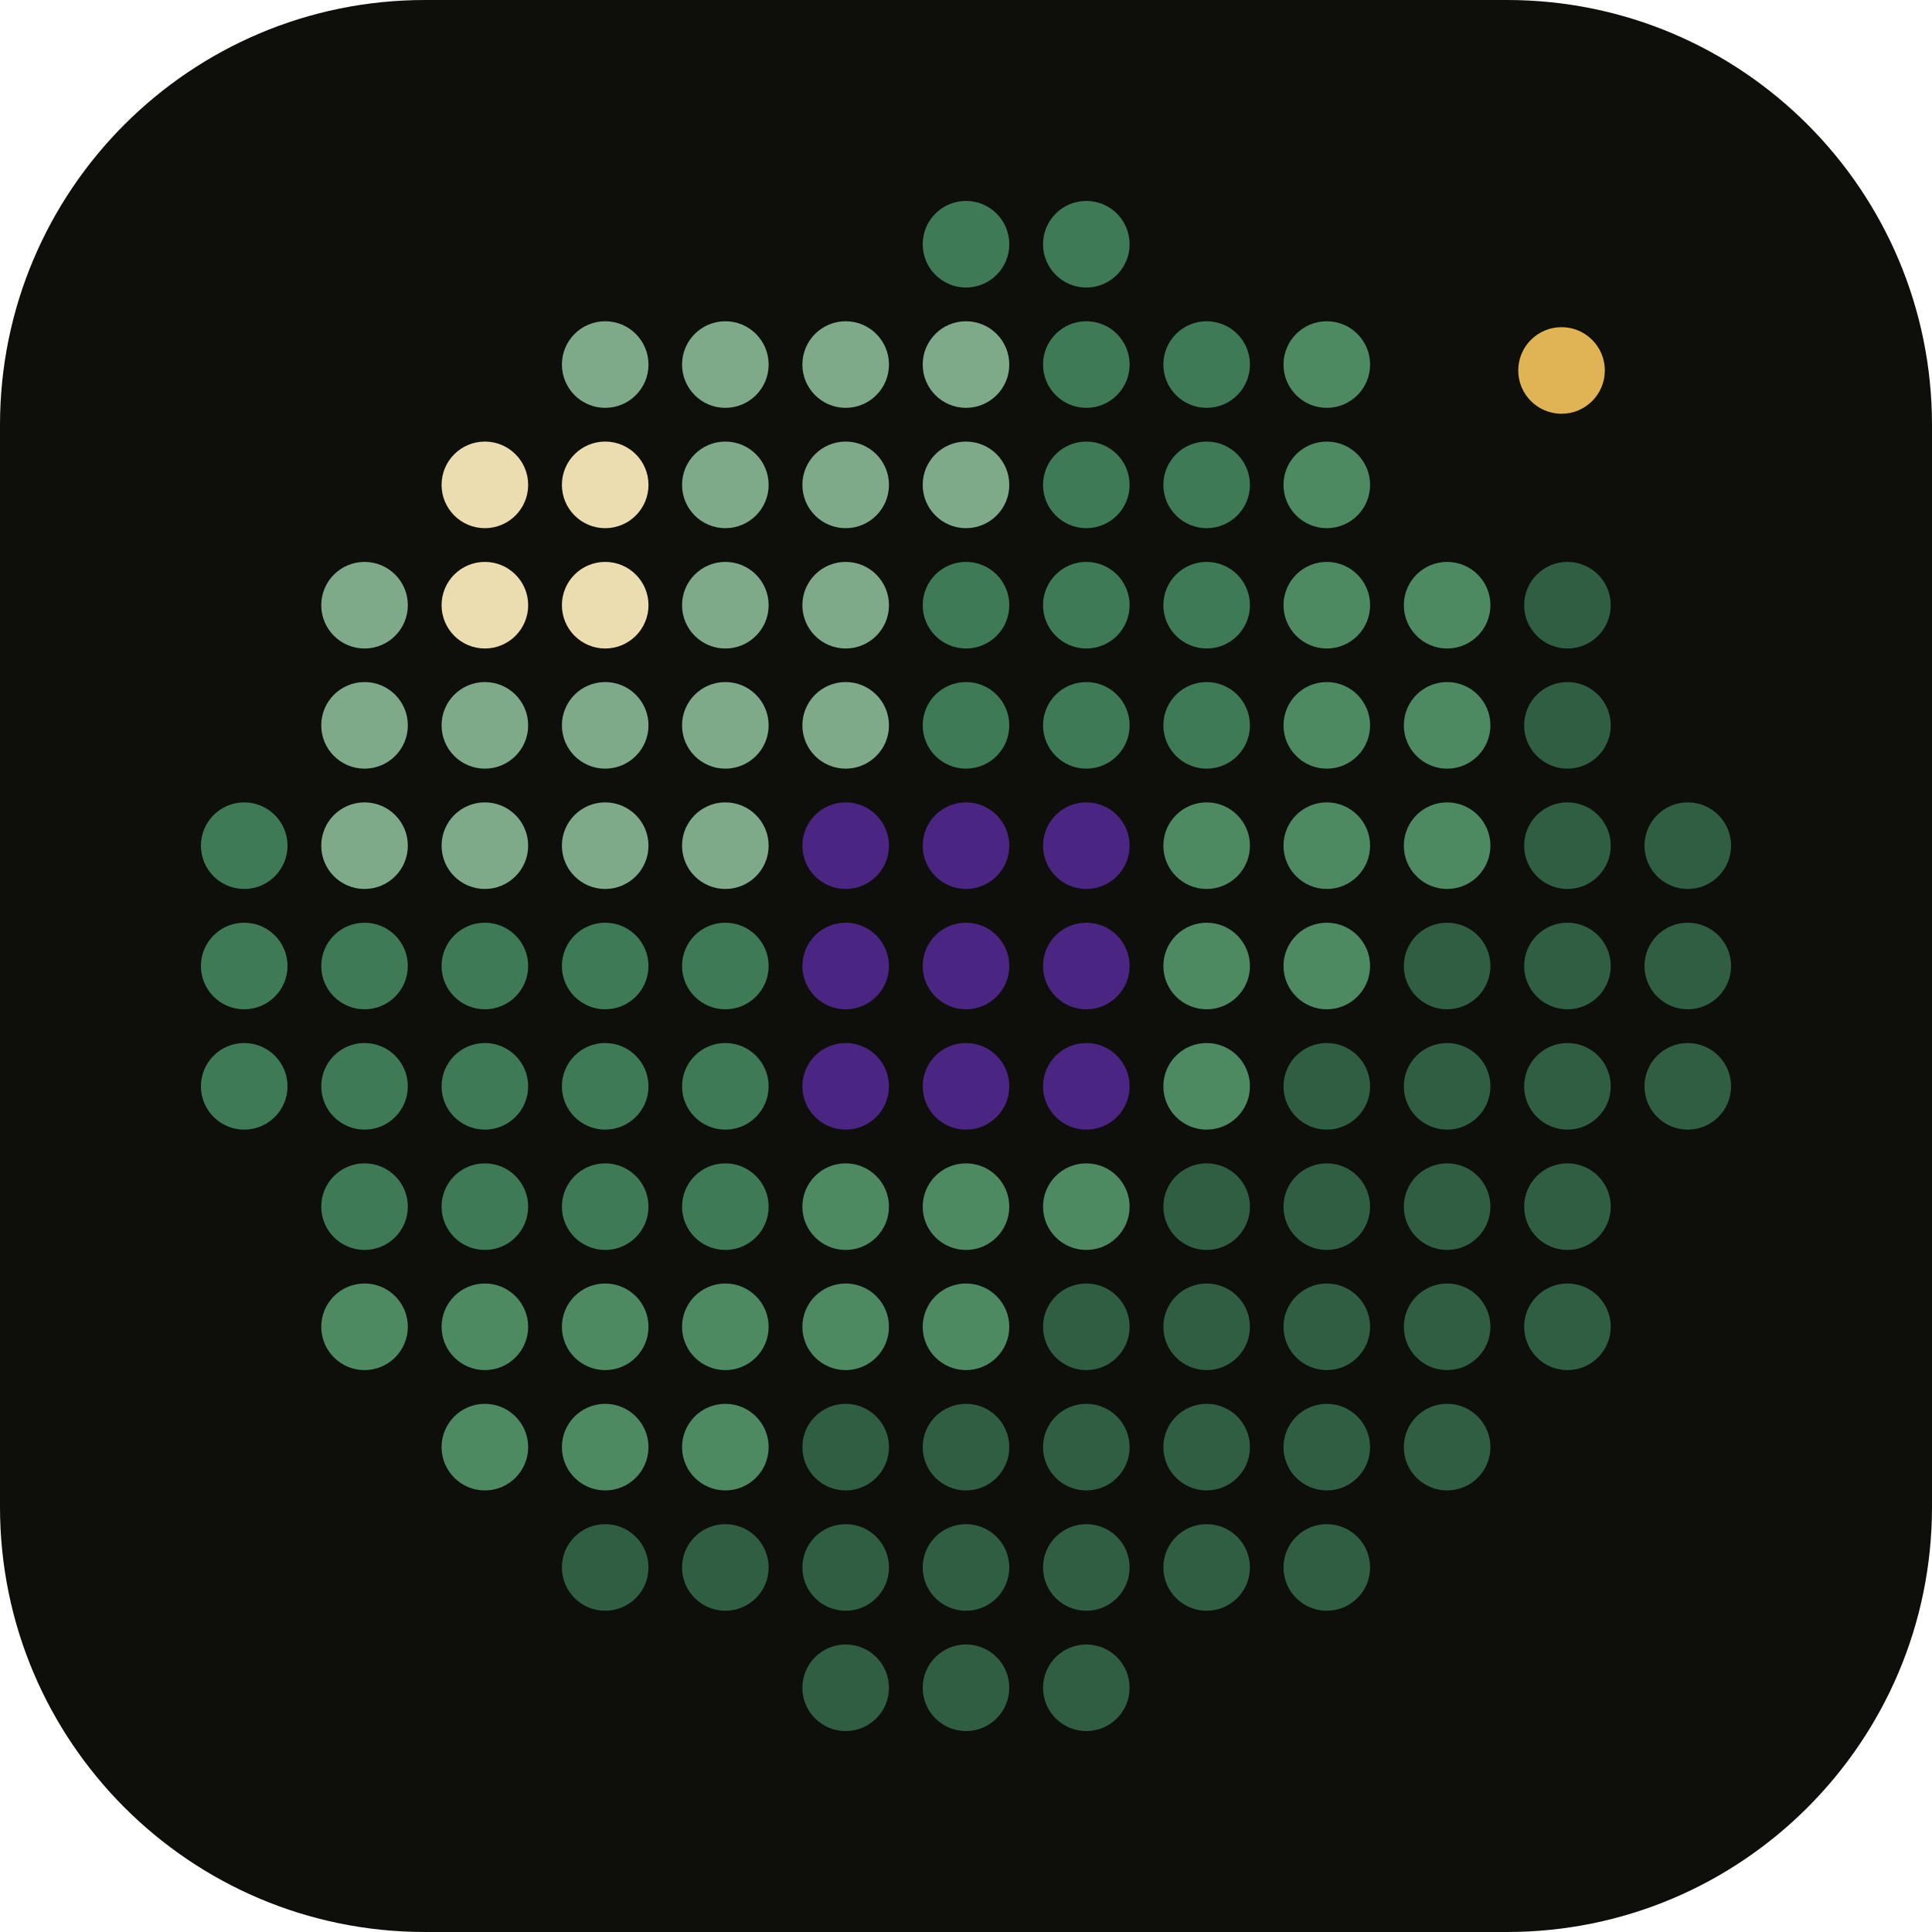
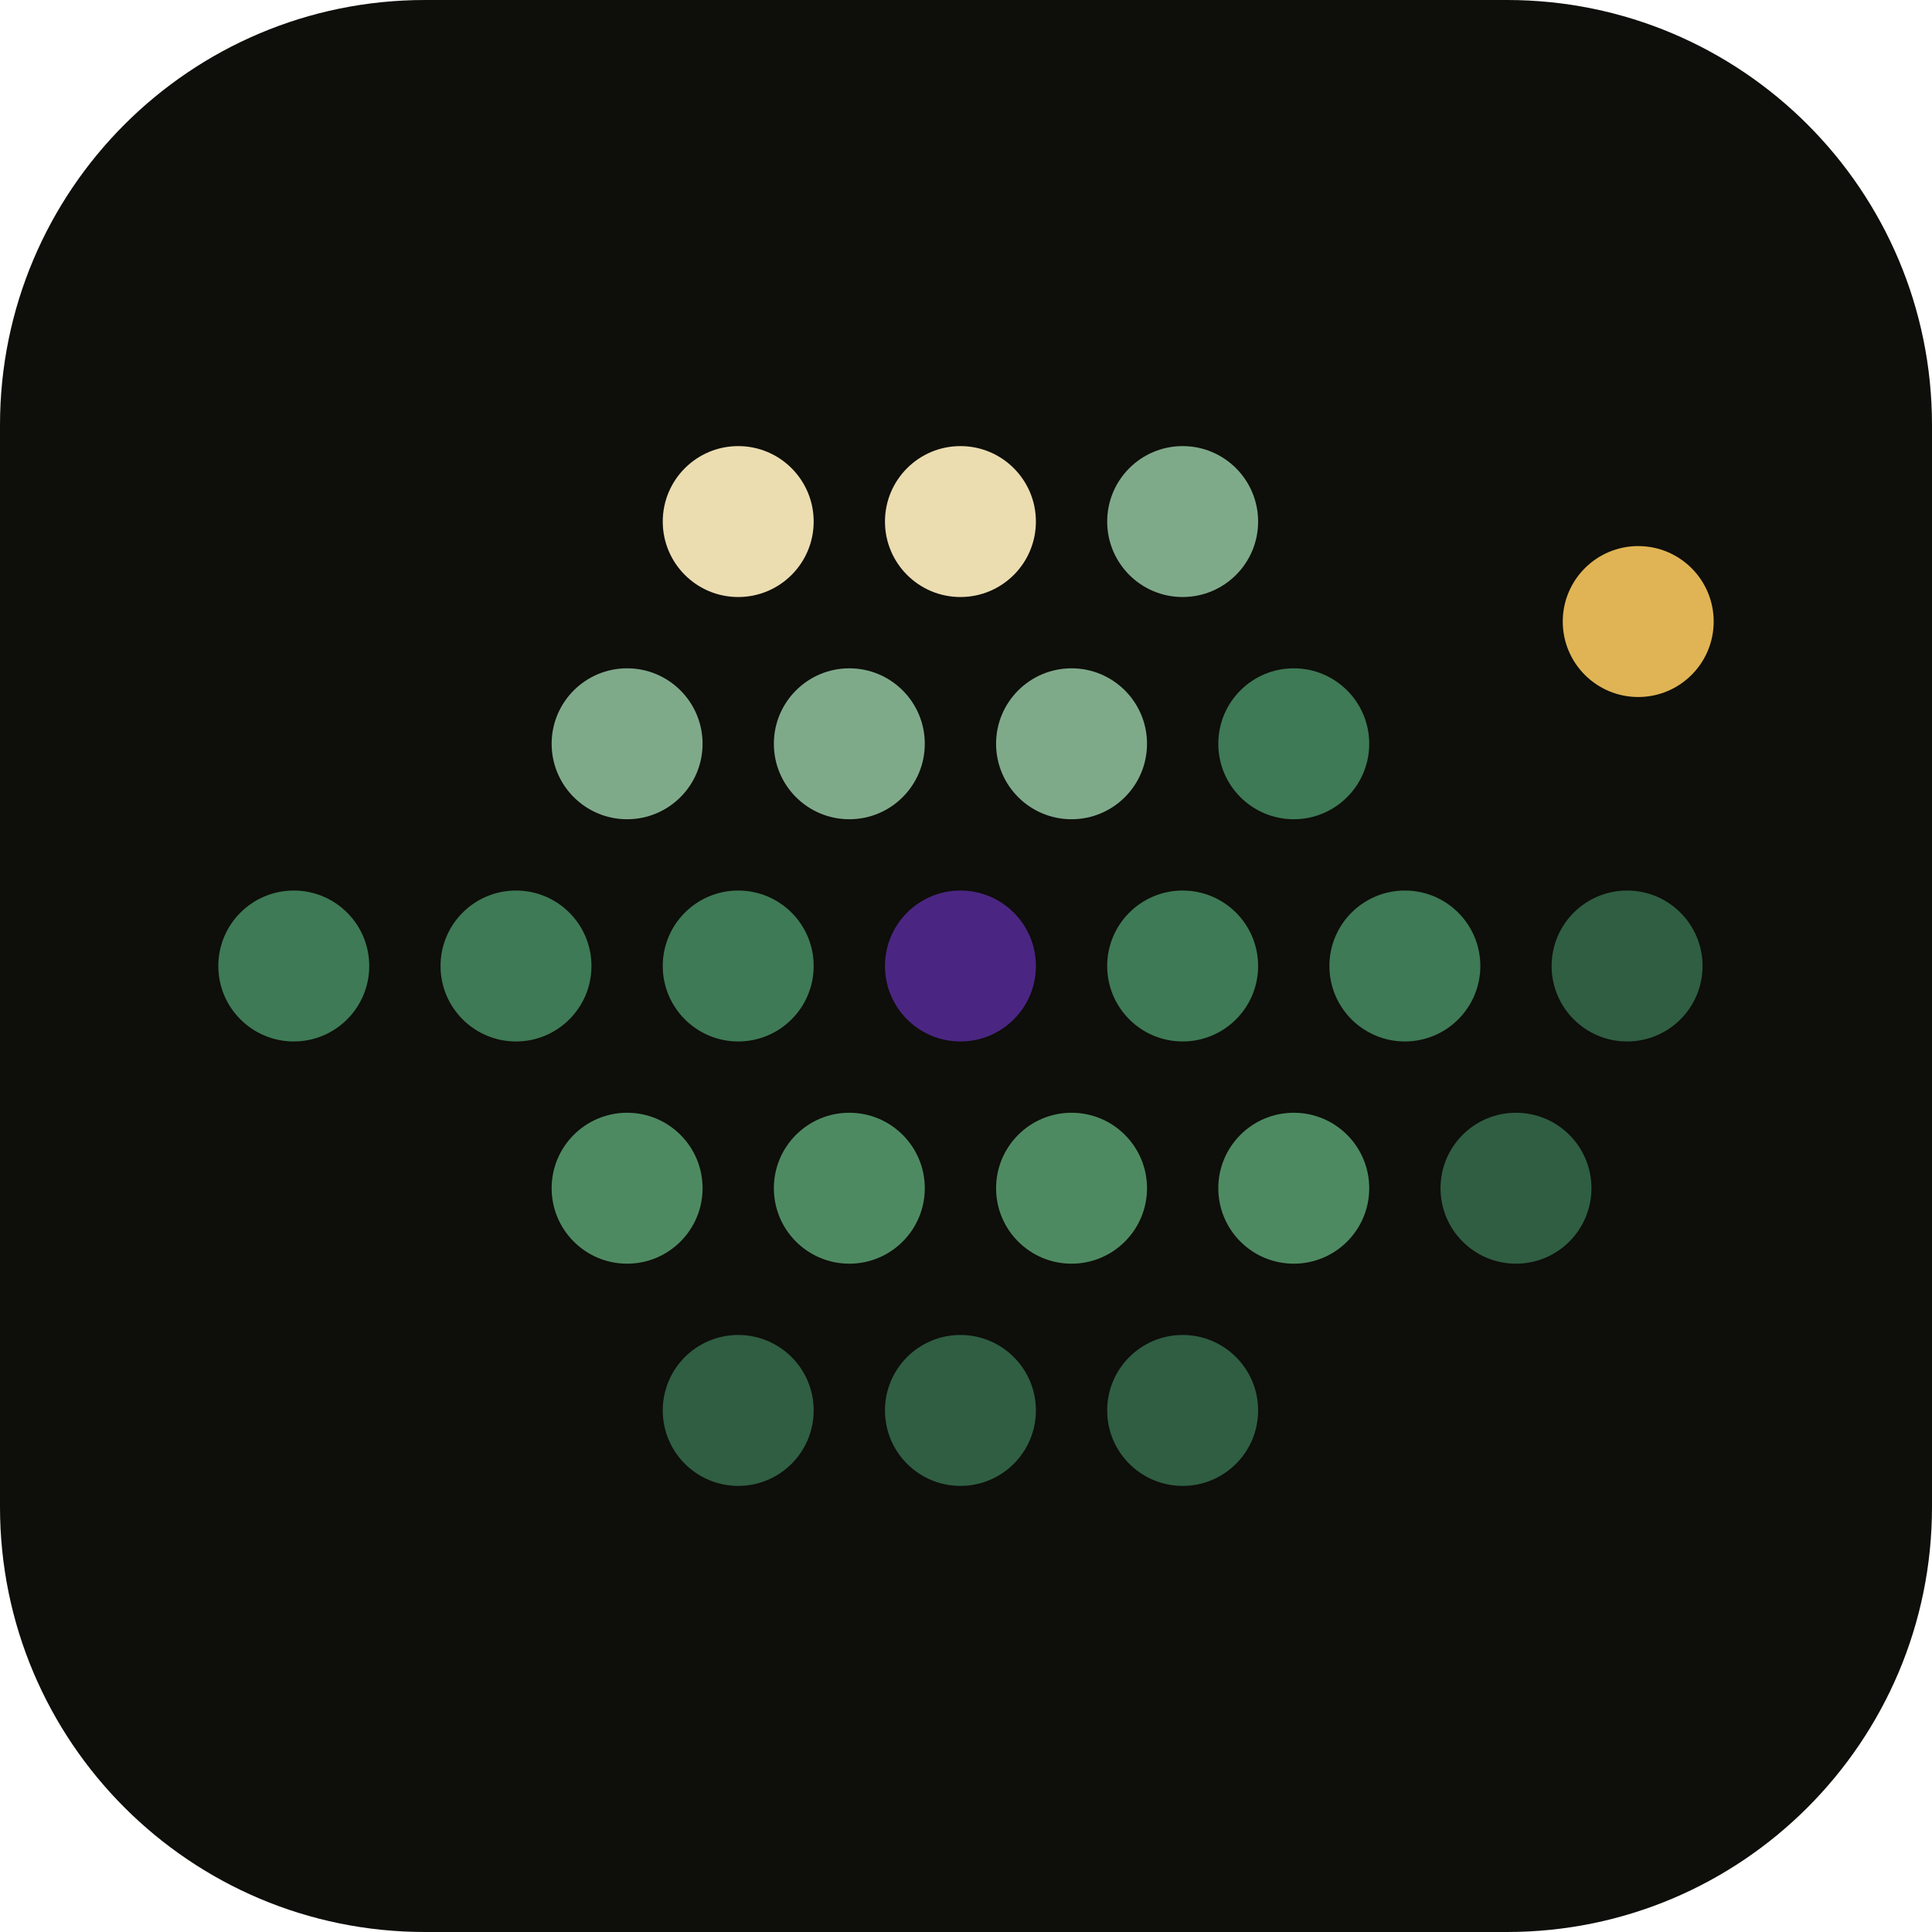
<svg xmlns="http://www.w3.org/2000/svg" viewBox="0 0 100 100" role="img" aria-label="إيلان دول | EILAN DOLL">
  <rect width="100" height="100" rx="22" fill="#0E0E0A" />
  <g transform="translate(50 50) scale(.9) translate(-50 -50)">
-     <circle cx="50.00" cy="8.49" r="2.49" fill="#3E7A55" />
-     <circle cx="56.92" cy="8.49" r="2.49" fill="#3E7A55" />
-     <circle cx="29.25" cy="15.41" r="2.49" fill="#7FAA8A" />
-     <circle cx="36.16" cy="15.41" r="2.49" fill="#7FAA8A" />
-     <circle cx="43.08" cy="15.41" r="2.49" fill="#7FAA8A" />
-     <circle cx="50.00" cy="15.41" r="2.49" fill="#7FAA8A" />
-     <circle cx="56.92" cy="15.41" r="2.49" fill="#3E7A55" />
-     <circle cx="63.84" cy="15.41" r="2.49" fill="#3E7A55" />
-     <circle cx="70.75" cy="15.41" r="2.49" fill="#4E8A61" />
-     <circle cx="22.33" cy="22.33" r="2.49" fill="#EBDDB0" />
-     <circle cx="29.25" cy="22.33" r="2.49" fill="#EBDDB0" />
-     <circle cx="36.16" cy="22.33" r="2.49" fill="#7FAA8A" />
-     <circle cx="43.08" cy="22.33" r="2.49" fill="#7FAA8A" />
-     <circle cx="50.00" cy="22.33" r="2.49" fill="#7FAA8A" />
-     <circle cx="56.92" cy="22.33" r="2.49" fill="#3E7A55" />
-     <circle cx="63.84" cy="22.33" r="2.49" fill="#3E7A55" />
-     <circle cx="70.75" cy="22.33" r="2.49" fill="#4E8A61" />
-     <circle cx="15.41" cy="29.25" r="2.49" fill="#7FAA8A" />
-     <circle cx="22.33" cy="29.25" r="2.49" fill="#EBDDB0" />
-     <circle cx="29.25" cy="29.25" r="2.49" fill="#EBDDB0" />
-     <circle cx="36.16" cy="29.25" r="2.49" fill="#7FAA8A" />
-     <circle cx="43.08" cy="29.25" r="2.49" fill="#7FAA8A" />
-     <circle cx="50.00" cy="29.25" r="2.49" fill="#3E7A55" />
-     <circle cx="56.92" cy="29.25" r="2.49" fill="#3E7A55" />
-     <circle cx="63.84" cy="29.25" r="2.49" fill="#3E7A55" />
-     <circle cx="70.75" cy="29.25" r="2.49" fill="#4E8A61" />
-     <circle cx="77.67" cy="29.25" r="2.49" fill="#4E8A61" />
-     <circle cx="84.59" cy="29.25" r="2.49" fill="#2F5E42" />
-     <circle cx="15.41" cy="36.16" r="2.49" fill="#7FAA8A" />
-     <circle cx="22.33" cy="36.16" r="2.49" fill="#7FAA8A" />
-     <circle cx="29.25" cy="36.16" r="2.49" fill="#7FAA8A" />
-     <circle cx="36.16" cy="36.16" r="2.49" fill="#7FAA8A" />
-     <circle cx="43.08" cy="36.16" r="2.49" fill="#7FAA8A" />
-     <circle cx="50.00" cy="36.16" r="2.49" fill="#3E7A55" />
-     <circle cx="56.92" cy="36.16" r="2.49" fill="#3E7A55" />
-     <circle cx="63.84" cy="36.16" r="2.49" fill="#3E7A55" />
-     <circle cx="70.75" cy="36.16" r="2.49" fill="#4E8A61" />
-     <circle cx="77.67" cy="36.16" r="2.49" fill="#4E8A61" />
-     <circle cx="84.59" cy="36.16" r="2.49" fill="#2F5E42" />
-     <circle cx="8.49" cy="43.08" r="2.49" fill="#3E7A55" />
-     <circle cx="15.41" cy="43.08" r="2.49" fill="#7FAA8A" />
-     <circle cx="22.33" cy="43.08" r="2.49" fill="#7FAA8A" />
-     <circle cx="29.25" cy="43.08" r="2.49" fill="#7FAA8A" />
-     <circle cx="36.16" cy="43.08" r="2.49" fill="#7FAA8A" />
-     <circle cx="43.08" cy="43.08" r="2.49" fill="#4A2682" />
-     <circle cx="50.00" cy="43.08" r="2.49" fill="#4A2682" />
-     <circle cx="56.92" cy="43.08" r="2.49" fill="#4A2682" />
-     <circle cx="63.84" cy="43.08" r="2.49" fill="#4E8A61" />
-     <circle cx="70.75" cy="43.08" r="2.49" fill="#4E8A61" />
-     <circle cx="77.67" cy="43.08" r="2.49" fill="#4E8A61" />
-     <circle cx="84.59" cy="43.08" r="2.49" fill="#2F5E42" />
-     <circle cx="91.51" cy="43.08" r="2.49" fill="#2F5E42" />
-     <circle cx="8.49" cy="50.00" r="2.49" fill="#3E7A55" />
-     <circle cx="15.41" cy="50.00" r="2.49" fill="#3E7A55" />
-     <circle cx="22.33" cy="50.00" r="2.49" fill="#3E7A55" />
-     <circle cx="29.25" cy="50.00" r="2.49" fill="#3E7A55" />
-     <circle cx="36.16" cy="50.00" r="2.49" fill="#3E7A55" />
-     <circle cx="43.08" cy="50.00" r="2.49" fill="#4A2682" />
-     <circle cx="50.00" cy="50.00" r="2.49" fill="#4A2682" />
-     <circle cx="56.92" cy="50.00" r="2.49" fill="#4A2682" />
-     <circle cx="63.84" cy="50.00" r="2.49" fill="#4E8A61" />
-     <circle cx="70.75" cy="50.00" r="2.49" fill="#4E8A61" />
-     <circle cx="77.67" cy="50.00" r="2.49" fill="#2F5E42" />
-     <circle cx="84.59" cy="50.00" r="2.49" fill="#2F5E42" />
-     <circle cx="91.51" cy="50.00" r="2.49" fill="#2F5E42" />
-     <circle cx="8.49" cy="56.92" r="2.49" fill="#3E7A55" />
-     <circle cx="15.41" cy="56.92" r="2.49" fill="#3E7A55" />
-     <circle cx="22.33" cy="56.92" r="2.49" fill="#3E7A55" />
-     <circle cx="29.25" cy="56.92" r="2.49" fill="#3E7A55" />
-     <circle cx="36.16" cy="56.92" r="2.49" fill="#3E7A55" />
-     <circle cx="43.08" cy="56.92" r="2.49" fill="#4A2682" />
-     <circle cx="50.00" cy="56.92" r="2.49" fill="#4A2682" />
-     <circle cx="56.92" cy="56.92" r="2.49" fill="#4A2682" />
-     <circle cx="63.84" cy="56.92" r="2.49" fill="#4E8A61" />
-     <circle cx="70.75" cy="56.92" r="2.49" fill="#2F5E42" />
-     <circle cx="77.67" cy="56.92" r="2.49" fill="#2F5E42" />
-     <circle cx="84.59" cy="56.92" r="2.49" fill="#2F5E42" />
-     <circle cx="91.51" cy="56.92" r="2.49" fill="#2F5E42" />
-     <circle cx="15.41" cy="63.84" r="2.49" fill="#3E7A55" />
-     <circle cx="22.33" cy="63.84" r="2.49" fill="#3E7A55" />
-     <circle cx="29.25" cy="63.84" r="2.49" fill="#3E7A55" />
-     <circle cx="36.16" cy="63.84" r="2.49" fill="#3E7A55" />
-     <circle cx="43.08" cy="63.84" r="2.49" fill="#4E8A61" />
-     <circle cx="50.00" cy="63.84" r="2.49" fill="#4E8A61" />
-     <circle cx="56.92" cy="63.84" r="2.49" fill="#4E8A61" />
-     <circle cx="63.84" cy="63.84" r="2.49" fill="#2F5E42" />
-     <circle cx="70.75" cy="63.84" r="2.49" fill="#2F5E42" />
-     <circle cx="77.67" cy="63.84" r="2.49" fill="#2F5E42" />
-     <circle cx="84.59" cy="63.84" r="2.49" fill="#2F5E42" />
-     <circle cx="15.41" cy="70.75" r="2.49" fill="#4E8A61" />
-     <circle cx="22.33" cy="70.75" r="2.49" fill="#4E8A61" />
-     <circle cx="29.25" cy="70.75" r="2.49" fill="#4E8A61" />
-     <circle cx="36.16" cy="70.75" r="2.49" fill="#4E8A61" />
-     <circle cx="43.08" cy="70.75" r="2.49" fill="#4E8A61" />
-     <circle cx="50.00" cy="70.75" r="2.49" fill="#4E8A61" />
-     <circle cx="56.92" cy="70.75" r="2.49" fill="#2F5E42" />
-     <circle cx="63.84" cy="70.75" r="2.49" fill="#2F5E42" />
-     <circle cx="70.75" cy="70.75" r="2.49" fill="#2F5E42" />
-     <circle cx="77.67" cy="70.75" r="2.49" fill="#2F5E42" />
-     <circle cx="84.59" cy="70.75" r="2.49" fill="#2F5E42" />
-     <circle cx="22.33" cy="77.67" r="2.49" fill="#4E8A61" />
-     <circle cx="29.25" cy="77.67" r="2.49" fill="#4E8A61" />
-     <circle cx="36.16" cy="77.67" r="2.49" fill="#4E8A61" />
-     <circle cx="43.08" cy="77.67" r="2.49" fill="#2F5E42" />
-     <circle cx="50.00" cy="77.67" r="2.49" fill="#2F5E42" />
-     <circle cx="56.92" cy="77.67" r="2.49" fill="#2F5E42" />
-     <circle cx="63.84" cy="77.67" r="2.49" fill="#2F5E42" />
-     <circle cx="70.75" cy="77.67" r="2.49" fill="#2F5E42" />
-     <circle cx="77.67" cy="77.67" r="2.49" fill="#2F5E42" />
-     <circle cx="29.25" cy="84.59" r="2.49" fill="#2F5E42" />
-     <circle cx="36.16" cy="84.59" r="2.49" fill="#2F5E42" />
-     <circle cx="43.08" cy="84.59" r="2.49" fill="#2F5E42" />
-     <circle cx="50.00" cy="84.59" r="2.49" fill="#2F5E42" />
-     <circle cx="56.92" cy="84.59" r="2.49" fill="#2F5E42" />
-     <circle cx="63.84" cy="84.59" r="2.49" fill="#2F5E42" />
-     <circle cx="70.75" cy="84.59" r="2.49" fill="#2F5E42" />
-     <circle cx="43.08" cy="91.51" r="2.49" fill="#2F5E42" />
-     <circle cx="50.00" cy="91.51" r="2.49" fill="#2F5E42" />
-     <circle cx="56.92" cy="91.51" r="2.49" fill="#2F5E42" />
-     <circle cx="84.25" cy="15.75" r="2.49" fill="#E0B454" />
+     <circle cx="36.90" cy="24.44" r="4.34" fill="#EBDDB0" />
+     <circle cx="49.68" cy="24.44" r="4.34" fill="#EBDDB0" />
+     <circle cx="62.46" cy="24.44" r="4.34" fill="#7FAA8A" />
+     <circle cx="30.51" cy="37.22" r="4.34" fill="#7FAA8A" />
+     <circle cx="43.29" cy="37.22" r="4.34" fill="#7FAA8A" />
+     <circle cx="56.07" cy="37.22" r="4.34" fill="#7FAA8A" />
+     <circle cx="68.85" cy="37.22" r="4.34" fill="#3E7A55" />
+     <circle cx="11.34" cy="50.00" r="4.34" fill="#3E7A55" />
+     <circle cx="24.12" cy="50.00" r="4.34" fill="#3E7A55" />
+     <circle cx="36.90" cy="50.00" r="4.34" fill="#3E7A55" />
+     <circle cx="49.68" cy="50.00" r="4.34" fill="#4A2682" />
+     <circle cx="62.46" cy="50.00" r="4.34" fill="#3E7A55" />
+     <circle cx="75.24" cy="50.00" r="4.34" fill="#3E7A55" />
+     <circle cx="88.02" cy="50.00" r="4.34" fill="#2F5E42" />
+     <circle cx="30.51" cy="62.78" r="4.34" fill="#4E8A61" />
+     <circle cx="43.29" cy="62.78" r="4.34" fill="#4E8A61" />
+     <circle cx="56.07" cy="62.78" r="4.34" fill="#4E8A61" />
+     <circle cx="68.85" cy="62.78" r="4.34" fill="#4E8A61" />
+     <circle cx="81.63" cy="62.78" r="4.34" fill="#2F5E42" />
+     <circle cx="36.90" cy="75.56" r="4.34" fill="#2F5E42" />
+     <circle cx="49.68" cy="75.56" r="4.34" fill="#2F5E42" />
+     <circle cx="62.46" cy="75.56" r="4.34" fill="#2F5E42" />
+     <circle cx="88.66" cy="30.19" r="4.34" fill="#E0B454" />
  </g>
</svg>
